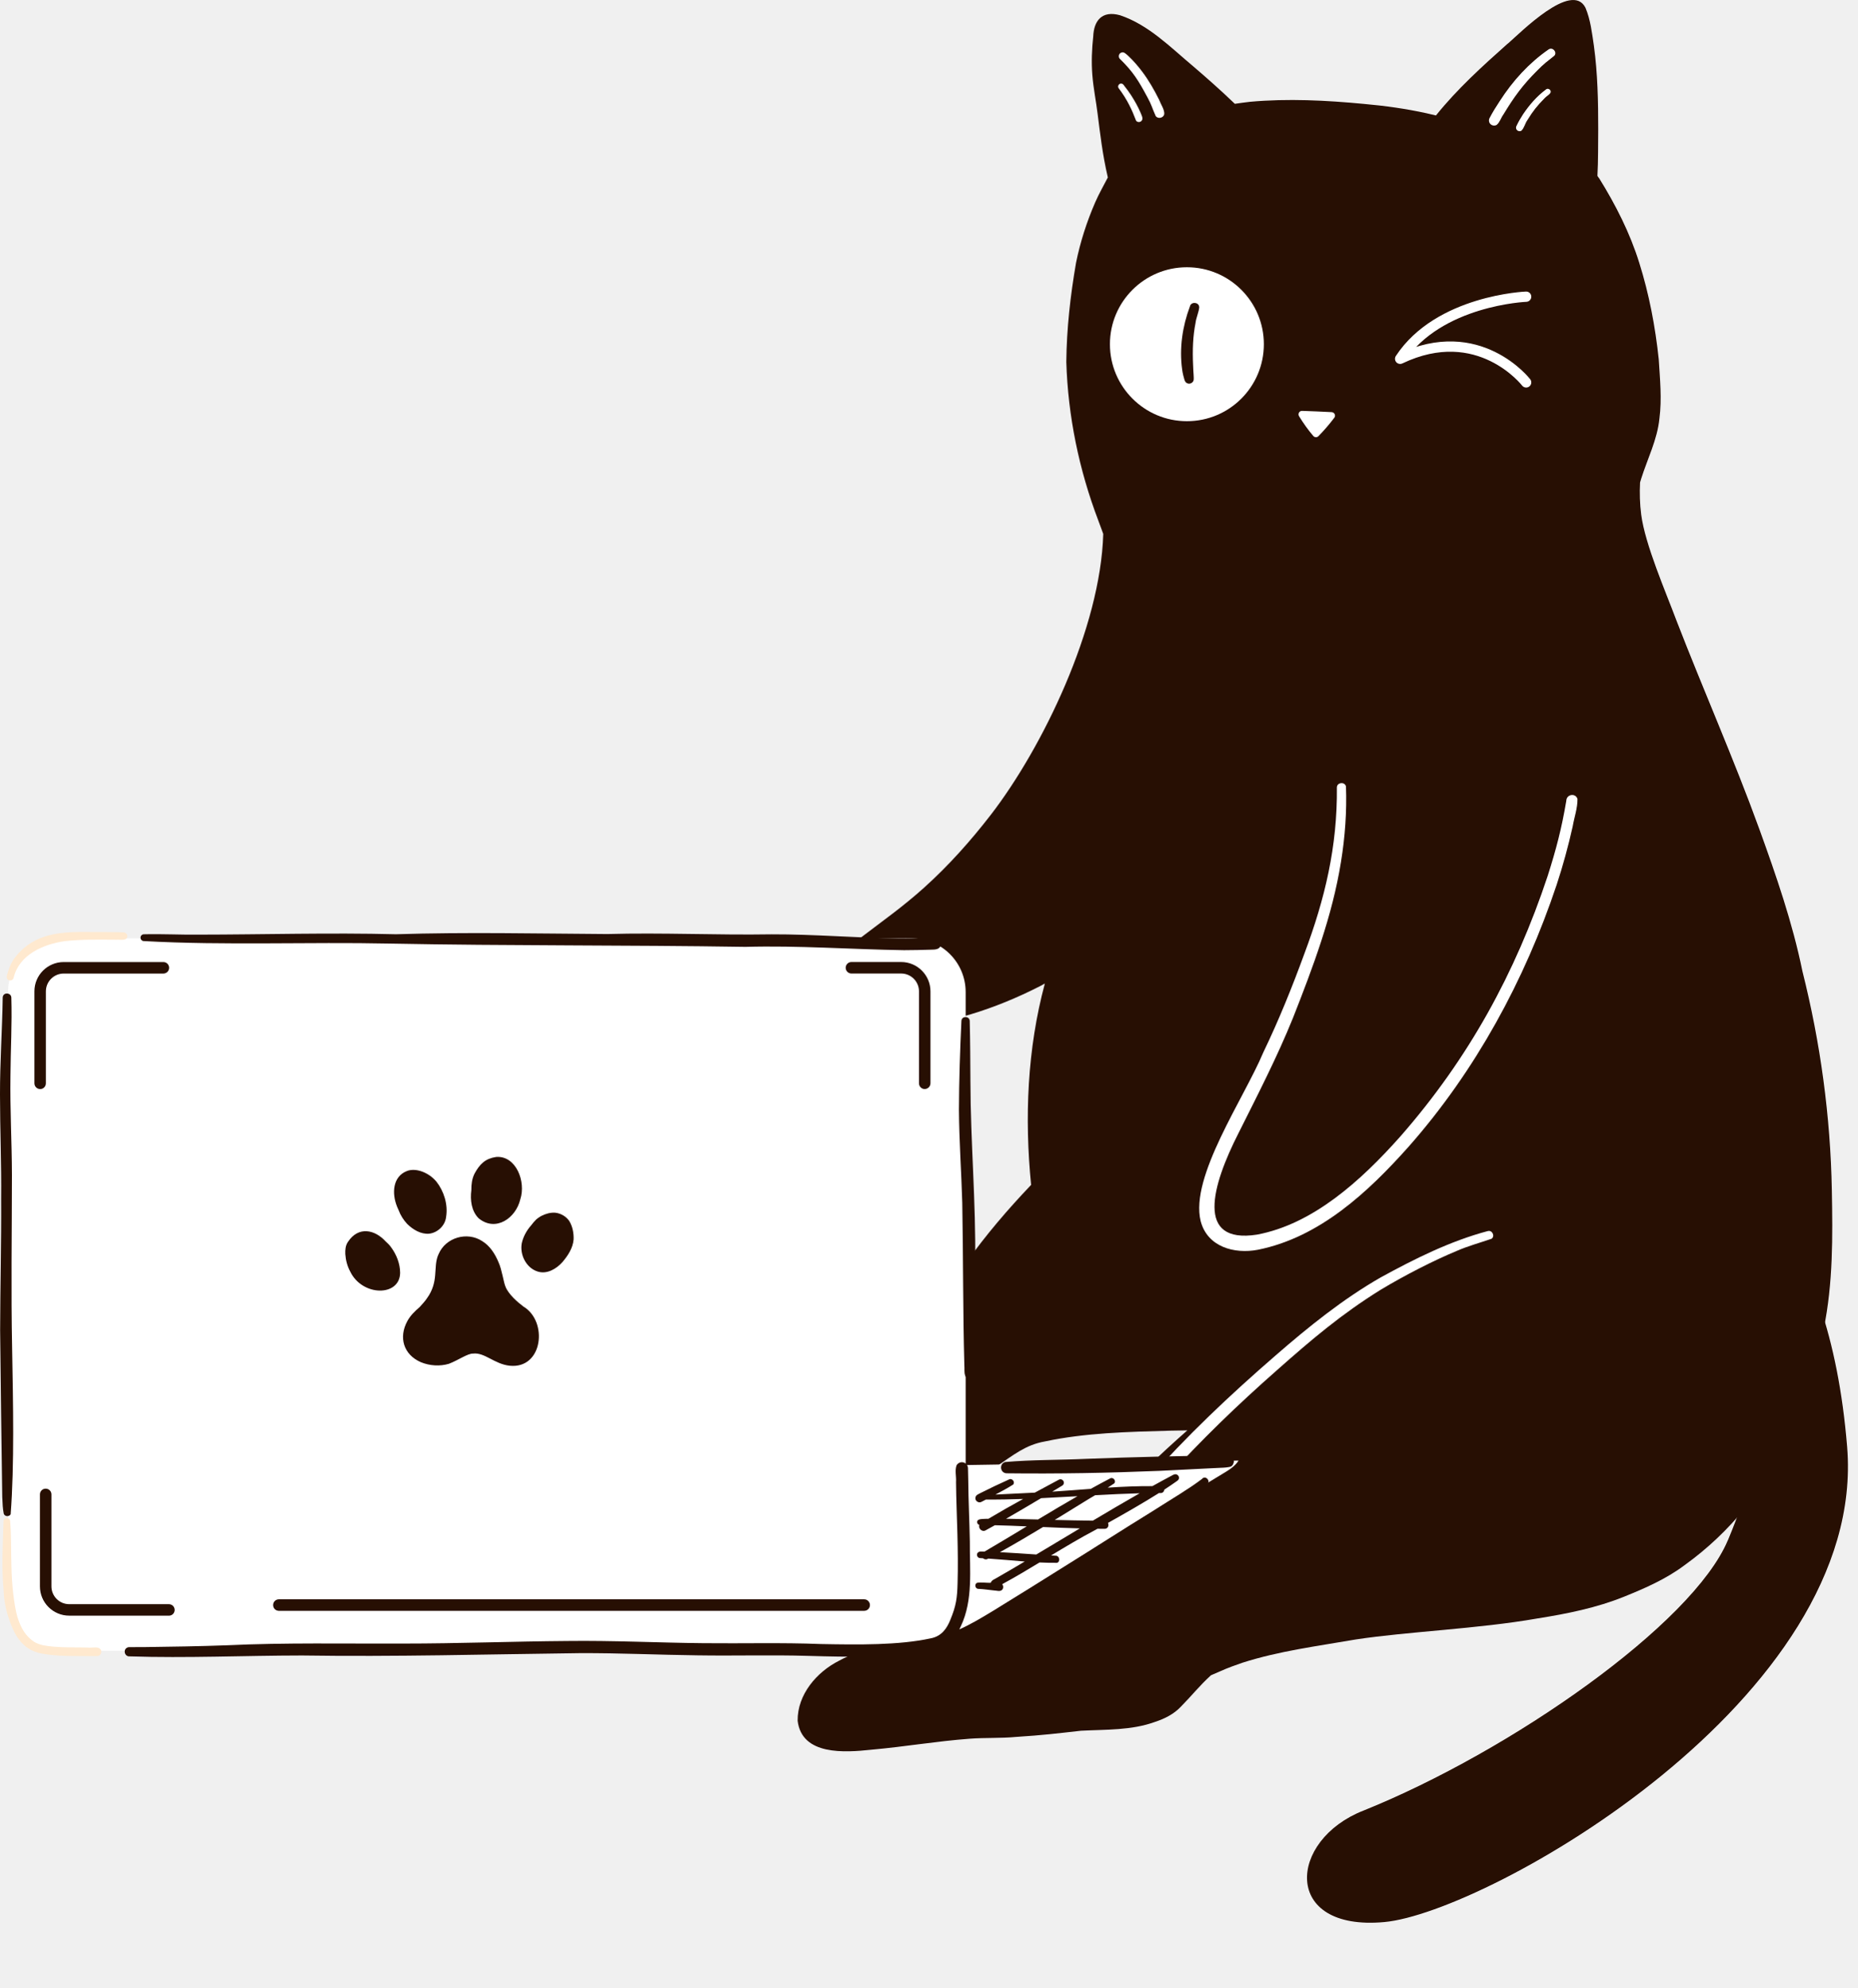
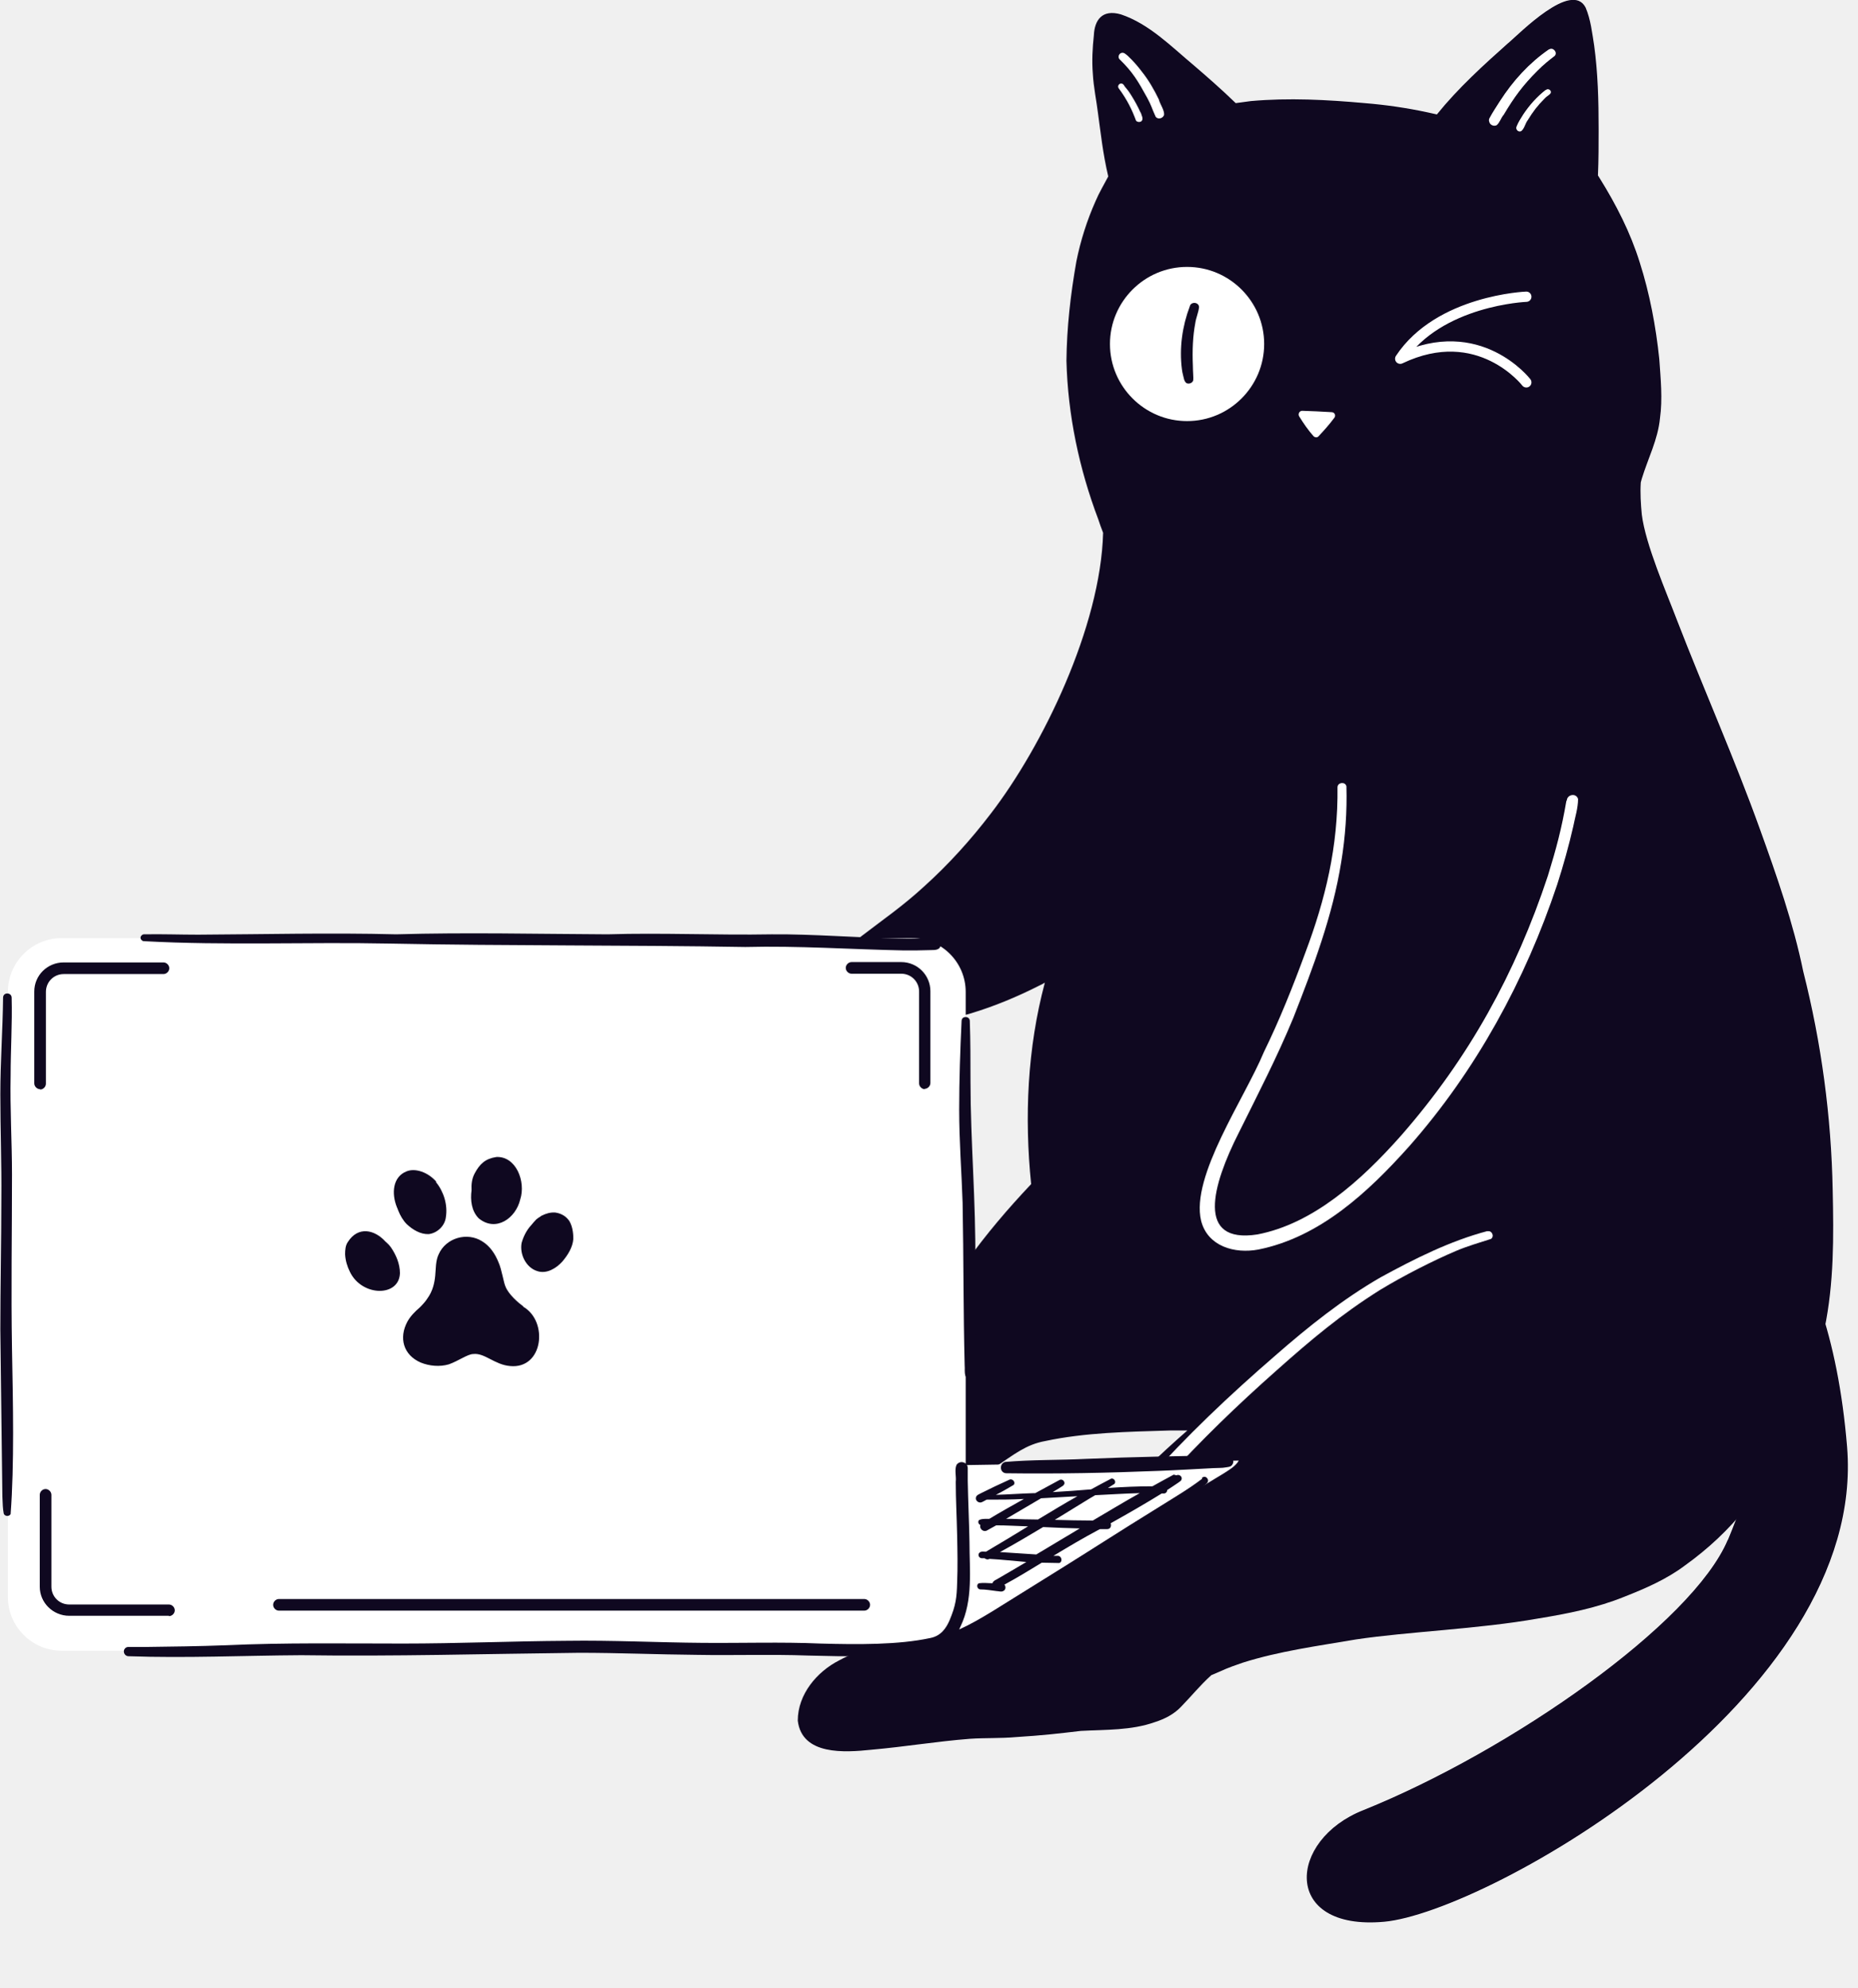
<svg xmlns="http://www.w3.org/2000/svg" id="Layer_1" version="1.1" viewBox="0 0 542 580">
  <defs>
    <style>
      .st0 {
-         fill: #270f03;
+         fill: #fff;
      }

      .st1 {
-         fill: #fff;
-       }
- 
-       .st2 {
        fill: none;
        stroke: #fff;
        stroke-linecap: round;
        stroke-linejoin: round;
        stroke-width: 3px;
      }

-       .st3 {
-         fill: #ffe9cf;
+       .st2 {
+         fill: #0f0820;
      }
    </style>
  </defs>
-   <path class="st0" d="M440,12.74c3.59-3.09,18.64-18.42,22.66-10.48,1.48,3.51,1.9,7.37,2.46,11.11,1.1,8.06,1.26,16.21,1.26,24.33-.05,4.54.01,9.09-.23,13.63.17.26.34.53.54.76,4.79,7.72,8.95,15.91,11.66,24.6,2.88,9.14,4.68,18.63,5.69,28.15.35,5.76.95,11.57.2,17.32-.62,6.16-3.49,11.74-5.33,17.58-.11.37-.22.73-.32,1.08-.16,3.12-.07,6.26.33,9.36,1.13,8.77,7.22,22.69,10.26,30.86,7.89,20.39,16.76,40.4,24.22,60.96,4.91,13.58,9.66,27.27,12.56,41.44,5.26,20.89,8.2,42.4,8.59,63.94.26,13.54.37,27.15-2.37,40.48-1.91,10.75-4.39,21.47-8.69,31.51.03.04.06.08.09.12h-.06c-3.67,6.07-11.41,18.31-14.17,20.74-.02-.05-.03-.1-.05-.15-5.13,6.35-11.13,12.01-17.77,16.78-5.3,3.98-11.45,6.68-17.57,9.15-8.1,3.28-16.68,4.99-25.28,6.36-17.54,3.08-37.82,3.81-53.06,6.14-11.08,1.93-22.36,3.35-33.1,6.8-5.25,1.84-4.6,1.71-8.78,3.49-.14.06-.26.12-.38.17-3.31,3.01-5.47,5.81-8.78,9.17-2.02,2.14-4.68,3.48-7.45,4.4-6.97,2.55-14.41,2.22-21.71,2.61-6.83.77-11.05,1.3-18.9,1.8-4.49.42-9,.19-13.49.52-10.03.76-18.69,2.31-28.82,3.22-7.64.82-20.22,1.74-21.45-8.45-.09-7.66,5.57-14.26,12.15-17.56,6.04-3.31,12.95-4.25,19.55-5.88,12.52-3.17,23.81-5.38,34-12.05,4.42-2.83,9.64-8.2,14.33-13.21,2.01-2.28,4.01-4.59,6.08-6.82,1.4-2.02,2.85-4.01,4.42-5.91,6.94-8.53,14.96-16.06,23.19-23.33-1.58.02-3.15.04-4.73.08-12.89.36-25.06.64-36.81,3.15-5.65.98-9.2,3.97-14.29,7.4-4.71,2.88-10.36,3.31-15.74,3.53-18.07.68-36.13.57-54.2.1-5.16-.1-10.33-.2-15.48-.57-4.55-.32-9.21-1.04-13.28-3.22-11.37-6.73,2.32-15.11,9.37-17.7,10.02-3.12,20.44-4.82,30.65-7.26,7.72-1.52,15.71-3.3,21.75-6.41,14.56-6.79,19.66-15.39,28.24-28.08,5.71-8.04,12.14-15.54,18.93-22.67-1.95-19.57-1.12-39.72,4.01-58.77-.52.28-1.03.57-1.55.84-6.49,3.3-13.25,6.1-20.23,8.19-12.15,3.36-39.55,11.55-48.19-.75-4.27-6.76,11.2-17.54,15.92-21.42,6.95-5.32,12.48-9.15,18.82-14.85,7.14-6.43,13.57-13.63,19.44-21.23,15.11-19.59,32.06-54.6,32.83-82.01-.48-1.3-.97-2.6-1.44-3.91-5.63-14.8-8.86-30.46-9.34-46.3.1-9.71,1.19-19.41,2.85-28.97,1.23-6.04,3.13-11.96,5.59-17.61,1.05-2.42,2.47-4.92,3.68-7.25-1.59-6.84-2.24-12.81-2.98-18.54-.39-3.36-1.26-7.56-1.55-11.46-.29-3.73-.13-7.49.27-11.2.18-4.39,2.44-7.66,7.85-6.13,8.32,2.8,14.7,9.35,21.29,14.87,3.55,3.03,8.23,7.15,12.18,10.97,1.48-.22,2.96-.42,4.42-.59,11.07-1.01,22.24-.43,33.28.62,6.15.55,12.27,1.4,18.31,2.74.9.19,1.79.42,2.68.63,6.17-7.71,13.59-14.42,20.95-20.98Z" />
-   <path class="st1" d="M457.07,233.72c-1.39,8.19-2.95,14.11-5.43,21.92-9.43,28.39-23.13,53.34-42.91,75.95-11.74,13.23-25.7,25.72-41.94,28.76-18.05,2.81-13.19-14.28-5.35-29.68,5.53-11.06,11.21-22.06,15.85-33.53,5.83-14.8,11.51-29.84,14.03-45.61,1.18-7.26,1.72-14.67,1.45-22.01-.32-1.37-2.53-1.23-2.65.22.17,17.37-3.52,32.66-9.42,48.43-3.59,9.84-7.51,19.57-12.06,29.01-5.64,13.47-21.44,36.22-18.28,49.18,1.93,7.55,9.79,9.74,16.73,8.4,18.01-3.62,32.15-16.82,44-30.12,19.48-22.09,33.85-48.52,43.16-76.4,1.84-5.59,3.4-11.28,4.68-17.03.45-2.65,1.43-5.34,1.4-8.01-.54-1.81-3.22-1.41-3.26.52Z" />
-   <path class="st1" d="M434.15,359.31c-11,2.93-21.27,8.07-31.22,13.51-11.07,6.35-21.07,14.42-30.68,22.78-13.3,11.52-26.12,23.62-37.75,36.84-2.14,2.43-4.24,4.89-6.31,7.38-.87,1.02-2.11,2.29-.87,3.57,1.59,1.38,2.79-.26,3.77-1.44,3.04-3.47,6.08-6.93,9.18-10.34,10.12-11.21,21-21.7,32.33-31.67,10.13-8.98,18.85-16.38,30.23-23.46,7.14-4.3,15.59-8.61,22.25-11.37,3.29-1.44,6.81-2.39,10.17-3.55,1.1-.75.19-2.65-1.11-2.23Z" />
-   <path class="st1" d="M346.35,122.93c12.41,0,22.46-10.06,22.46-22.47s-10.06-22.46-22.46-22.46-22.46,10.06-22.46,22.46,10.06,22.47,22.46,22.47Z" />
-   <path class="st0" d="M349.94,89.59c-.11-1.46-2.37-1.61-2.7-.18-2.19,5.83-3.13,12.2-2.28,18.39.1.99.56,2.72.62,2.84.13.45.3.93.74,1.16.74.45,1.77.02,1.99-.81.14-.71-.11-2.51-.14-4.19-.23-4.73-.04-8.83.7-12.53.17-1.52,1.02-3.32,1.09-4.68Z" />
-   <path class="st1" d="M388.61,120.29c-2.88-.16-5.77-.27-8.63-.37-.82-.03-1.33.87-.9,1.56,1.26,2.05,2.65,4.01,4.16,5.77.39.45,1.09.47,1.5.05,1.65-1.68,3.19-3.48,4.63-5.38.49-.65.04-1.59-.77-1.63Z" />
-   <path class="st1" d="M338.22,29.07c-1.43-2.86-3.02-5.66-4.96-8.22-1.25-1.65-2.61-3.23-4.13-4.64-.55-.44-1.18-1.22-1.96-.84-.73.26-.92,1.31-.36,1.83,3.79,3.71,5.34,6.17,8.07,11.28,1.21,2.2,1.3,3.02,2.36,5.37.64.95,2.23.61,2.5-.49.15-1.31-1.07-3.04-1.53-4.31Z" />
-   <path class="st1" d="M451.95,14.39c-5.76,3.97-10.54,9.24-14.3,15.11-1.05,1.59-2.07,3.21-2.95,4.91-.2.34-.26.77-.15,1.15.24.93,1.38,1.39,2.2.89.93-.75,1.24-2.07,1.96-3.03,3.15-5.19,5.61-8.57,9.81-12.77,1.96-2.03,3.29-2.97,5.07-4.4.88-1.02-.5-2.58-1.63-1.86Z" />
-   <path class="st1" d="M332.8,32.83c-.75-1.76-1.7-3.43-2.73-5.03-.61-.95-1.28-1.85-1.98-2.73.05.06.14.18.11.14-.25-.29-.42-.7-.82-.79-.72-.22-1.38.64-.98,1.27,2.64,3.49,3.95,6.47,5.11,9.51.29.44.92.53,1.36.27,1.01-.62.24-1.81-.07-2.63Z" />
-   <path class="st1" d="M451.07,26.16c-2.64,1.96-4.8,4.49-6.63,7.2-.7,1.08-1.35,2.2-1.9,3.37-.14.24-.18.54-.11.8.16.65.96.96,1.53.62.85-.82,1.07-2.16,1.77-3.12,1.58-2.59,2.82-4.16,5.04-6.4.5-.56,1.28-.91,1.67-1.54.4-.81-.76-1.58-1.37-.93Z" />
-   <path class="st0" d="M504.23,449.53c24.9-59.48-3.44-73.11-11.42-83.67l1.9-27.65c9.3-.1,38.95,18.32,44.31,84.14,5.98,73.41-105.16,135.91-135.06,138.64-29.9,2.74-28.16-23.94-6.03-32.56,42.88-17.27,96.04-54.41,106.29-78.91Z" />
-   <path class="st1" d="M2.34,466.14v-176.59c0-8.65,7.01-15.66,15.66-15.66h248.13c8.65,0,15.66,7.01,15.66,15.66v176.59c0,8.65-7.01,15.66-15.66,15.66H18c-8.65,0-15.66-7.01-15.66-15.66Z" />
-   <path class="st0" d="M152.67,381.29c-1.51-1.14-4.3-3.48-5.18-5.79-.49-1.04-1.06-5.04-2-7.05-1.01-2.45-2.51-4.84-4.83-6.24-4.37-2.83-10.6-1.02-12.66,3.79-.94,1.93-.82,4.11-1.02,6.19-.16,2.1-.72,4.45-2.35,6.68-.51.8-1.3,1.66-2.15,2.6-1.38,1.2-2.72,2.46-3.6,4.09-2.62,4.78-1.15,9.8,3.93,12.02,2.54,1.05,5.53,1.26,8.17.47,2.75-1.04,5.48-3.04,7.08-2.98,3.34-.41,6.21,3.06,10.66,3.54,9.72,1.01,11.28-13.01,3.94-17.32Z" />
-   <path class="st0" d="M114.14,364.06c-.48-.66-1.04-1.24-1.65-1.77-3.13-3.41-7.88-4.47-10.95.16-.73,1.04-.84,2.34-.78,3.57.12,1.79.58,3.55,1.44,5.12,3.51,7.27,14.43,7.38,14.56.38-.01-2.68-1.05-5.33-2.63-7.47Z" />
-   <path class="st0" d="M127.32,344.85c-2.29-2.73-6.12-4.1-8.66-3.03-3.99,1.59-4.43,6.39-2.76,10.44.14.32.28.65.43.98.56,1.51,1.44,2.86,2.48,3.98,1.68,1.65,3.96,3.05,6.39,2.86,2.52-.28,4.71-2.38,4.98-4.92.58-3.61-.62-7.47-2.86-10.32Z" />
-   <path class="st0" d="M144.78,337.68c-3.17.48-4.76,2.04-6.29,4.83-.76,1.5-.97,3.18-.95,4.85-.38,2.91.02,6.11,2.14,8.23,4.98,4.07,10.84-.04,12.14-5.53,1.72-5.2-1.25-12.84-7.05-12.38Z" />
-   <path class="st0" d="M166,356.22c-.91-1.26-2.43-2.1-3.98-2.27-1.36-.1-2.73.29-3.94.89-.21.11-.43.22-.61.35-.37.23-.69.47-.99.73-.54.53-1.03,1.1-1.48,1.71-1.35,1.51-2.34,3.37-2.75,5.25-.61,3.34,1.29,7.17,4.61,8.23,2.73.89,5.51-.76,7.28-2.77,1.59-1.87,3.02-4.06,3.24-6.56.08-1.91-.33-3.96-1.37-5.58Z" />
-   <path class="st0" d="M11.72,317.86c-.93,0-1.68-.75-1.68-1.68v-26.84c0-4.72,3.84-8.55,8.55-8.55h29.08c.93,0,1.68.75,1.68,1.68s-.75,1.68-1.68,1.68h-29.08c-2.87,0-5.2,2.33-5.2,5.2v26.84c0,.93-.75,1.68-1.68,1.68Z" />
-   <path class="st0" d="M269.85,317.86c-.93,0-1.68-.75-1.68-1.68v-26.84c0-2.87-2.33-5.2-5.2-5.2h-14.51c-.93,0-1.68-.75-1.68-1.68s.75-1.68,1.68-1.68h14.51c4.72,0,8.55,3.84,8.55,8.55v26.84c0,.93-.75,1.68-1.68,1.68Z" />
-   <path class="st0" d="M49.28,471.56h-29.08c-4.72,0-8.55-3.84-8.55-8.55v-26.84c0-.93.75-1.68,1.68-1.68s1.68.75,1.68,1.68v26.84c0,2.87,2.33,5.2,5.2,5.2h29.08c.93,0,1.68.75,1.68,1.68s-.75,1.68-1.68,1.68Z" />
-   <path class="st0" d="M252.17,470.15H81.37c-.93,0-1.68-.75-1.68-1.68s.75-1.68,1.68-1.68h170.81c.93,0,1.68.75,1.68,1.68s-.75,1.68-1.68,1.68Z" />
-   <path class="st1" d="M270.56,427.79c30.29-.5,60.58-.99,90.87-1.49-1.05,1.66-2.8,2.74-4.48,3.75-24.35,14.73-48.69,29.45-73.04,44.18-2.5,1.51-5.07,3.05-7.93,3.61-3.59.7-7.27-.2-10.82-1.1-1.37-.35-2.88-.8-3.58-2.02-.5-.87-.46-1.94-.4-2.95.92-15.34,3.17-30.59,9.38-43.99Z" />
-   <path class="st0" d="M350.82,431.61c-3.86,2.95-8.72,5.77-14.59,9.52-8.59,5.29-17.06,10.76-25.63,16.08-6.88,4.3-13.75,8.63-20.67,12.86-3.64,2.21-6.73,4.05-9.99,5.51.15-.3.3-.59.43-.9,3.66-7.71,2.57-16.49,2.64-24.78-.11-5.89-.41-11.78-.46-17.67-.02-1.22-.06-2.44-.08-3.66.01-.7-.44-1.41-1.1-1.64-.79-.39-1.8-.01-2.23.73-.56,1.52-.04,3.28-.16,4.88.04,5.15.29,10.3.41,15.45.11,4.68.18,9.37.04,14.05-.11,4.34-.39,6.61-2.18,10.9-.95,2.31-2.46,4.65-5.7,5.25-9.32,2.02-21.1,1.86-31.99,1.65-11.43-.46-22.87-.12-34.31-.25-13.22-.13-26.44-.81-39.66-.64-15.94.12-31.88.75-47.82.75-17.23.07-34.46-.31-51.68.51-7.89.29-15.78.42-23.67.52-1.57.02-3.14,0-4.71.02-.36,0-.7.14-.95.39-.82.78-.22,2.34.95,2.3,16.79.56,33.6-.24,50.39-.26,27.04.42,54.08-.35,81.11-.68,11.44-.05,22.87.5,34.31.64,10.8.18,21.61-.17,32.41.16,11.6.34,23.33.59,34.82-1.27.26-.05.52-.11.78-.17,1.87-.2,5.09-1.13,7.92-2.23,8.06-3.34,15.23-8.45,22.67-12.95,10.96-6.82,21.89-13.7,32.75-20.68,7.73-5.01,11.04-7.25,17.46-12.87.98-.99-.51-2.56-1.54-1.54Z" />
-   <path class="st0" d="M284.98,398.34c-.07-2.43-.1-4.86-.14-7.29-.15-7.49-.23-14.99-.28-22.48.25-17.66-1.35-35.27-1.38-52.92-.03-5.87-.06-11.74-.2-17.61,0-1.55-2.42-1.61-2.43,0-.4,8.61-.69,17.24-.72,25.86.06,9.07.71,18.11.97,27.17.29,15.8.18,31.61.61,47.41.1.99-.1,2.05.23,2.99.47,1.33,2.5,1.46,3.17.21.5-1.02.1-2.25.17-3.35Z" />
-   <path class="st3" d="M29.54,481.79c-.58-1.57-2.7-.7-3.98-.93-3.32-.08-6.65.04-9.96-.25-2.12-.21-4.02-.41-5.69-1.44-2.39-1.63-3.73-3.77-4.82-7.17-.92-3.26-1.68-9.11-1.77-15.37-.15-4.65.01-8.3-.35-12.43.13-1.33-1.85-1.65-1.94-.23-.17,6.31-.64,13.22.03,20.29.1,3.46,1,6.76,1.68,8.62.75,2.12,1.93,5.19,4.3,7.29,1.55,1.4,3.53,2.23,5.59,2.53,3.18.56,6.42.64,9.65.64,2.01,0,4.03.05,6.04.02.81.02,1.43-.81,1.21-1.58Z" />
-   <path class="st0" d="M3.54,393.71c-.35-16.92-.07-33.85-.06-50.77-.02-9.64-.58-19.26-.43-28.9.05-7.61.49-15.22.26-22.83,0-1.57-2.51-1.71-2.52,0C.66,300.63-.02,310.04,0,319.46c0,10.14.45,20.27.34,30.41.08,12.77-.27,25.53-.3,38.3.17,16.26.39,32.51.62,48.77.1,2.17.13,3.29.44,4.88.3.84,1.58.93,2.01.14,1.11-14.65.71-32.38.43-48.25Z" />
-   <path class="st3" d="M34.7,272.08c-2.84-.05-5.67-.07-8.51-.06-7.95-.1-16.04.16-21.59,7.17-1.05,1.24-1.74,2.73-2.21,4.28-.15.71-.66,1.5-.3,2.2.42.77,1.66.61,1.87-.24,1.63-6.93,8.88-9.88,14.93-10.74,4.99-.56,10.03-.43,15.05-.41,1.14-.08,3.48.5,3.18-1.35-.31-1.05-1.57-.76-2.41-.85Z" />
-   <path class="st0" d="M271.08,273.86c-2.94-.03-5.88.13-8.83.07-12.37-.21-24.72-1.26-37.1-1.23-15.97.27-31.94-.54-47.92-.08-20.56-.13-41.13-.6-61.69.06-19.26-.5-38.51.09-57.77.11-5.26.06-10.52-.24-15.78-.1-.53-.01-1,.46-.99.99,0,.53.46,1,.99.99,23.91,1.32,47.87.21,71.8.73,34.57.68,69.14.4,103.71.96,15.44-.43,30.86.73,46.29.97,2.64-.02,5.29-.06,7.93-.15,1.2,0,2.83-.08,2.83-1.67-.12-1.93-2.07-1.58-3.48-1.64Z" />
-   <path class="st0" d="M359.81,425.8c-.16-.61-.65-1.13-1.39-1.1-13.8.28-27.61.55-41.4,1.09-7.89.37-15.82.24-23.69.93-1.89.56-1.47,3.35.54,3.29,14.81.18,29.63-.1,44.43-.71,5.18-.24,11.97-.6,15.92-.8,1.79-.12,2.44-.07,3.55-.19.92-.21,1.85.09,2.26-1.49.07-.37-.03-.72-.22-1.02Z" />
-   <path class="st0" d="M342.48,430.39c-2.04,1.08-4.11,2.2-6.19,3.36-4.34-.02-8.69.16-13.05.45.65-.41,1.29-.82,1.91-1.25.67-.78-.38-1.98-1.25-1.42-1.88.98-3.75,1.99-5.61,3.02-3.75.28-7.5.58-11.24.82.98-.58,1.95-1.16,2.91-1.76.22-.13.39-.35.46-.6.25-.82-.73-1.58-1.46-1.12-2.32,1.26-4.66,2.51-6.99,3.76-.14,0-.28.02-.41.02-3.69.15-7.39.4-11.08.55,1.76-.92,3.51-1.87,5.17-2.92.69-.8-.39-2.03-1.28-1.46-3.29,1.49-5.18,2.39-8.23,3.92-.55.32-1.3.52-1.47,1.21-.31,1,.88,1.91,1.77,1.36.42-.22.84-.44,1.26-.66,3.64.03,7.26-.05,10.87-.17-3.43,1.87-6.81,3.8-10.15,5.79-.21,0-.42,0-.62,0-.77.07-1.65-.04-2.34.33-.58.4-.31,1.32.33,1.45-.41,1.01.81,2.23,1.86,1.57.89-.48,1.77-.98,2.66-1.47,3.1.07,6.2.19,9.31.33-4.1,2.47-8.19,4.95-12.32,7.36-.65.04-1.42-.19-1.94.28-.59.56-.15,1.64.67,1.62.28.01.55.03.83.05.36.33.93.45,1.37.17.05-.03.11-.06.16-.08,3.54.23,7.1.58,10.64.86-2.93,1.74-5.85,3.45-8.74,5.1-.69.29-1.06.71-1.2,1.12-1.3.03-2.65-.21-3.92-.02-.93.33-.62,1.82.36,1.78,1.59.06,3.17.34,4.75.49.58.01,1.21.26,1.76.03.78-.27.92-1.33.4-1.88,3.7-2.01,7.31-4.16,10.92-6.35,1.7.08,3.4.13,5.1.11,1.07-.38.72-2.11-.42-2.07-.44-.02-.88-.05-1.32-.08,4.27-2.58,8.55-5.15,12.96-7.47.18-.1.38-.21.57-.32.7,0,1.39.02,2.09.02,1.01,0,1.33-1.04.98-1.73,5.01-2.81,10.43-5.91,14.88-8.72.12,0,.24,0,.35,0,.68.1,1.17-.44,1.22-1,1.21-.79,2.33-1.54,3.32-2.25.35-.26.81-.47.92-.93.26-.85-.75-1.64-1.52-1.17ZM295.07,443.3c-.49,0-.99-.01-1.49-.02,3.43-1.97,6.83-3.99,10.23-6.01,3.54-.17,7.08-.37,10.61-.57-3.87,2.21-7.69,4.49-11.51,6.79-2.61-.07-5.23-.14-7.84-.19ZM302.42,453.71c-3.55-.24-7.09-.49-10.64-.68,3.95-2.18,8.28-4.73,12.6-7.34,3.58.16,7.16.31,10.74.4-4.23,2.54-8.48,5.1-12.7,7.61ZM318.89,443.84c-3.7-.05-7.4-.12-11.1-.22,2.86-1.75,5.66-3.48,8.29-5.11,1.14-.72,2.31-1.41,3.49-2.1,4.33-.24,8.67-.45,13-.57-4.5,2.55-9.07,5.26-13.68,8Z" />
-   <path class="st2" d="M445.35,86.59s-25.53,1.02-36.77,18.13c22.98-10.98,36.77,6.89,36.77,6.89" />
+   <path class="st2" d="M440,12.7c3.6-3.1,18.6-18.4,22.7-10.5,1.5,3.5,1.9,7.4,2.5,11.1,1.1,8.1,1.3,16.2,1.3,24.3,0,4.5,0,9.1-.2,13.6.2.3.3.5.5.8,4.8,7.7,9,15.9,11.7,24.6,2.9,9.1,4.7,18.6,5.7,28.2.4,5.8,1,11.6.2,17.3-.6,6.2-3.5,11.7-5.3,17.6-.1.4-.2.7-.3,1.1-.2,3.1,0,6.3.3,9.4,1.1,8.8,7.2,22.7,10.3,30.9,7.9,20.4,16.8,40.4,24.2,61,4.9,13.6,9.7,27.3,12.6,41.4,5.3,20.9,8.2,42.4,8.6,63.9.3,13.5.4,27.1-2.4,40.5-1.9,10.8-4.4,21.5-8.7,31.5,0,0,0,0,0,.1h0c-3.7,6.1-11.4,18.3-14.2,20.7,0,0,0-.1,0-.1-5.1,6.4-11.1,12-17.8,16.8-5.3,4-11.5,6.7-17.6,9.1-8.1,3.3-16.7,5-25.3,6.4-17.5,3.1-37.8,3.8-53.1,6.1-11.1,1.9-22.4,3.4-33.1,6.8-5.2,1.8-4.6,1.7-8.8,3.5-.1,0-.3.1-.4.2-3.3,3-5.5,5.8-8.8,9.2-2,2.1-4.7,3.5-7.5,4.4-7,2.5-14.4,2.2-21.7,2.6-6.8.8-11,1.3-18.9,1.8-4.5.4-9,.2-13.5.5-10,.8-18.7,2.3-28.8,3.2-7.6.8-20.2,1.7-21.4-8.5,0-7.7,5.6-14.3,12.1-17.6,6-3.3,12.9-4.2,19.6-5.9,12.5-3.2,23.8-5.4,34-12,4.4-2.8,9.6-8.2,14.3-13.2,2-2.3,4-4.6,6.1-6.8,1.4-2,2.9-4,4.4-5.9,6.9-8.5,15-16.1,23.2-23.3-1.6,0-3.1,0-4.7,0-12.9.4-25.1.6-36.8,3.1-5.6,1-9.2,4-14.3,7.4-4.7,2.9-10.4,3.3-15.7,3.5-18.1.7-36.1.6-54.2.1-5.2-.1-10.3-.2-15.5-.6-4.6-.3-9.2-1-13.3-3.2-11.4-6.7,2.3-15.1,9.4-17.7,10-3.1,20.4-4.8,30.6-7.3,7.7-1.5,15.7-3.3,21.8-6.4,14.6-6.8,19.7-15.4,28.2-28.1,5.7-8,12.1-15.5,18.9-22.7-2-19.6-1.1-39.7,4-58.8-.5.3-1,.6-1.5.8-6.5,3.3-13.2,6.1-20.2,8.2-12.1,3.4-39.6,11.5-48.2-.8-4.3-6.8,11.2-17.5,15.9-21.4,6.9-5.3,12.5-9.1,18.8-14.9,7.1-6.4,13.6-13.6,19.4-21.2,15.1-19.6,32.1-54.6,32.8-82-.5-1.3-1-2.6-1.4-3.9-5.6-14.8-8.9-30.5-9.3-46.3.1-9.7,1.2-19.4,2.9-29,1.2-6,3.1-12,5.6-17.6,1-2.4,2.5-4.9,3.7-7.2-1.6-6.8-2.2-12.8-3-18.5-.4-3.4-1.3-7.6-1.5-11.5-.3-3.7-.1-7.5.3-11.2.2-4.4,2.4-7.7,7.9-6.1,8.3,2.8,14.7,9.4,21.3,14.9,3.5,3,8.2,7.1,12.2,11,1.5-.2,3-.4,4.4-.6,11.1-1,22.2-.4,33.3.6,6.1.5,12.3,1.4,18.3,2.7.9.2,1.8.4,2.7.6,6.2-7.7,13.6-14.4,21-21h0Z" />
+   <path class="st0" d="M457.1,233.7c-1.4,8.2-3,14.1-5.4,21.9-9.4,28.4-23.1,53.3-42.9,75.9-11.7,13.2-25.7,25.7-41.9,28.8-18,2.8-13.2-14.3-5.4-29.7,5.5-11.1,11.2-22.1,15.9-33.5,5.8-14.8,11.5-29.8,14-45.6,1.2-7.3,1.7-14.7,1.5-22-.3-1.4-2.5-1.2-2.6.2.2,17.4-3.5,32.7-9.4,48.4-3.6,9.8-7.5,19.6-12.1,29-5.6,13.5-21.4,36.2-18.3,49.2,1.9,7.5,9.8,9.7,16.7,8.4,18-3.6,32.1-16.8,44-30.1,19.5-22.1,33.9-48.5,43.2-76.4,1.8-5.6,3.4-11.3,4.7-17,.5-2.6,1.4-5.3,1.4-8-.5-1.8-3.2-1.4-3.3.5h0Z" />
+   <path class="st0" d="M434.1,359.3c-11,2.9-21.3,8.1-31.2,13.5-11.1,6.4-21.1,14.4-30.7,22.8-13.3,11.5-26.1,23.6-37.8,36.8-2.1,2.4-4.2,4.9-6.3,7.4-.9,1-2.1,2.3-.9,3.6,1.6,1.4,2.8-.3,3.8-1.4,3-3.5,6.1-6.9,9.2-10.3,10.1-11.2,21-21.7,32.3-31.7,10.1-9,18.9-16.4,30.2-23.5,7.1-4.3,15.6-8.6,22.2-11.4,3.3-1.4,6.8-2.4,10.2-3.5,1.1-.8.2-2.6-1.1-2.2h0Z" />
+   <path class="st0" d="M346.4,122.9c12.4,0,22.5-10.1,22.5-22.5s-10.1-22.5-22.5-22.5-22.5,10.1-22.5,22.5,10.1,22.5,22.5,22.5Z" />
+   <path class="st2" d="M349.9,89.6c-.1-1.5-2.4-1.6-2.7-.2-2.2,5.8-3.1,12.2-2.3,18.4.1,1,.6,2.7.6,2.8.1.4.3.9.7,1.2.7.4,1.8,0,2-.8.1-.7-.1-2.5-.1-4.2-.2-4.7,0-8.8.7-12.5.2-1.5,1-3.3,1.1-4.7h0Z" />
+   <path class="st0" d="M388.6,120.3c-2.9-.2-5.8-.3-8.6-.4-.8,0-1.3.9-.9,1.6,1.3,2.1,2.6,4,4.2,5.8.4.4,1.1.5,1.5,0,1.6-1.7,3.2-3.5,4.6-5.4.5-.7,0-1.6-.8-1.6h0Z" />
+   <path class="st0" d="M338.2,29.1c-1.4-2.9-3-5.7-5-8.2-1.2-1.6-2.6-3.2-4.1-4.6-.5-.4-1.2-1.2-2-.8-.7.3-.9,1.3-.4,1.8,3.8,3.7,5.3,6.2,8.1,11.3,1.2,2.2,1.3,3,2.4,5.4.6,1,2.2.6,2.5-.5.1-1.3-1.1-3-1.5-4.3h0Z" />
+   <path class="st0" d="M452,14.4c-5.8,4-10.5,9.2-14.3,15.1-1,1.6-2.1,3.2-3,4.9-.2.3-.3.8-.1,1.2.2.9,1.4,1.4,2.2.9.9-.8,1.2-2.1,2-3,3.1-5.2,5.6-8.6,9.8-12.8,2-2,3.3-3,5.1-4.4.9-1-.5-2.6-1.6-1.9h0Z" />
+   <path class="st0" d="M332.8,32.8c-.8-1.8-1.7-3.4-2.7-5-.6-1-1.3-1.9-2-2.7,0,0,.1.2.1.1-.2-.3-.4-.7-.8-.8-.7-.2-1.4.6-1,1.3,2.6,3.5,4,6.5,5.1,9.5.3.4.9.5,1.4.3,1-.6.2-1.8,0-2.6h0Z" />
+   <path class="st0" d="M451.1,26.2c-2.6,2-4.8,4.5-6.6,7.2-.7,1.1-1.4,2.2-1.9,3.4-.1.2-.2.5-.1.8.2.7,1,1,1.5.6.9-.8,1.1-2.2,1.8-3.1,1.6-2.6,2.8-4.2,5-6.4.5-.6,1.3-.9,1.7-1.5.4-.8-.8-1.6-1.4-.9h0Z" />
+   <path class="st2" d="M504.2,449.5c24.9-59.5-3.4-73.1-11.4-83.7l1.9-27.6c9.3-.1,38.9,18.3,44.3,84.1,6,73.4-105.2,135.9-135.1,138.6-29.9,2.7-28.2-23.9-6-32.6,42.9-17.3,96-54.4,106.3-78.9h0Z" />
+   <path class="st0" d="M2.3,466.1v-176.6c0-8.6,7-15.7,15.7-15.7h248.1c8.6,0,15.7,7,15.7,15.7v176.6c0,8.6-7,15.7-15.7,15.7H18c-8.6,0-15.7-7-15.7-15.7Z" />
+   <path class="st2" d="M152.7,381.3c-1.5-1.1-4.3-3.5-5.2-5.8-.5-1-1.1-5-2-7-1-2.5-2.5-4.8-4.8-6.2-4.4-2.8-10.6-1-12.7,3.8-.9,1.9-.8,4.1-1,6.2-.2,2.1-.7,4.5-2.3,6.7-.5.8-1.3,1.7-2.2,2.6-1.4,1.2-2.7,2.5-3.6,4.1-2.6,4.8-1.2,9.8,3.9,12,2.5,1,5.5,1.3,8.2.5,2.8-1,5.5-3,7.1-3,3.3-.4,6.2,3.1,10.7,3.5,9.7,1,11.3-13,3.9-17.3h0Z" />
+   <path class="st2" d="M114.1,364.1c-.5-.7-1-1.2-1.7-1.8-3.1-3.4-7.9-4.5-10.9.2-.7,1-.8,2.3-.8,3.6.1,1.8.6,3.5,1.4,5.1,3.5,7.3,14.4,7.4,14.6.4,0-2.7-1.1-5.3-2.6-7.5h0Z" />
+   <path class="st2" d="M127.3,344.9c-2.3-2.7-6.1-4.1-8.7-3-4,1.6-4.4,6.4-2.8,10.4.1.3.3.6.4,1,.6,1.5,1.4,2.9,2.5,4,1.7,1.6,4,3,6.4,2.9,2.5-.3,4.7-2.4,5-4.9.6-3.6-.6-7.5-2.9-10.3h0Z" />
+   <path class="st2" d="M144.8,337.7c-3.2.5-4.8,2-6.3,4.8-.8,1.5-1,3.2-.9,4.9-.4,2.9,0,6.1,2.1,8.2,5,4.1,10.8,0,12.1-5.5,1.7-5.2-1.2-12.8-7.1-12.4h0Z" />
+   <path class="st2" d="M166,356.2c-.9-1.3-2.4-2.1-4-2.3-1.4-.1-2.7.3-3.9.9-.2.1-.4.2-.6.4-.4.2-.7.5-1,.7-.5.5-1,1.1-1.5,1.7-1.4,1.5-2.3,3.4-2.8,5.2-.6,3.3,1.3,7.2,4.6,8.2,2.7.9,5.5-.8,7.3-2.8,1.6-1.9,3-4.1,3.2-6.6,0-1.9-.3-4-1.4-5.6h0Z" />
+   <path class="st2" d="M11.7,317.9c-.9,0-1.7-.8-1.7-1.7v-26.8c0-4.7,3.8-8.5,8.6-8.5h29.1c.9,0,1.7.8,1.7,1.7s-.8,1.7-1.7,1.7h-29.1c-2.9,0-5.2,2.3-5.2,5.2v26.8c0,.9-.8,1.7-1.7,1.7h0Z" />
+   <path class="st2" d="M269.9,317.9c-.9,0-1.7-.8-1.7-1.7v-26.8c0-2.9-2.3-5.2-5.2-5.2h-14.5c-.9,0-1.7-.8-1.7-1.7s.8-1.7,1.7-1.7h14.5c4.7,0,8.5,3.8,8.5,8.5v26.8c0,.9-.8,1.7-1.7,1.7h0Z" />
+   <path class="st2" d="M49.3,471.6h-29.1c-4.7,0-8.6-3.8-8.6-8.5v-26.8c0-.9.8-1.7,1.7-1.7s1.7.8,1.7,1.7v26.8c0,2.9,2.3,5.2,5.2,5.2h29.1c.9,0,1.7.8,1.7,1.7s-.8,1.7-1.7,1.7h0Z" />
+   <path class="st2" d="M252.2,470.1H81.4c-.9,0-1.7-.8-1.7-1.7s.8-1.7,1.7-1.7h170.8c.9,0,1.7.8,1.7,1.7s-.8,1.7-1.7,1.7h0Z" />
+   <path class="st0" d="M270.6,427.8c30.3-.5,60.6-1,90.9-1.5-1,1.7-2.8,2.7-4.5,3.8-24.4,14.7-48.7,29.5-73,44.2-2.5,1.5-5.1,3-7.9,3.6-3.6.7-7.3-.2-10.8-1.1-1.4-.4-2.9-.8-3.6-2-.5-.9-.5-1.9-.4-3,.9-15.3,3.2-30.6,9.4-44h0Z" />
+   <path class="st2" d="M350.8,431.6c-3.9,3-8.7,5.8-14.6,9.5-8.6,5.3-17.1,10.8-25.6,16.1-6.9,4.3-13.8,8.6-20.7,12.9-3.6,2.2-6.7,4-10,5.5.1-.3.3-.6.4-.9,3.7-7.7,2.6-16.5,2.6-24.8-.1-5.9-.4-11.8-.5-17.7,0-1.2,0-2.4,0-3.7,0-.7-.4-1.4-1.1-1.6-.8-.4-1.8,0-2.2.7-.6,1.5,0,3.3-.2,4.9,0,5.1.3,10.3.4,15.5.1,4.7.2,9.4,0,14-.1,4.3-.4,6.6-2.2,10.9-1,2.3-2.5,4.6-5.7,5.2-9.3,2-21.1,1.9-32,1.6-11.4-.5-22.9-.1-34.3-.2-13.2-.1-26.4-.8-39.7-.6-15.9.1-31.9.8-47.8.8-17.2,0-34.5-.3-51.7.5-7.9.3-15.8.4-23.7.5-1.6,0-3.1,0-4.7,0-.4,0-.7.1-1,.4-.8.8-.2,2.3,1,2.3,16.8.6,33.6-.2,50.4-.3,27,.4,54.1-.4,81.1-.7,11.4,0,22.9.5,34.3.6,10.8.2,21.6-.2,32.4.2,11.6.3,23.3.6,34.8-1.3.3,0,.5-.1.8-.2,1.9-.2,5.1-1.1,7.9-2.2,8.1-3.3,15.2-8.5,22.7-13,11-6.8,21.9-13.7,32.8-20.7,7.7-5,11-7.2,17.5-12.9,1-1-.5-2.6-1.5-1.5h0Z" />
+   <path class="st2" d="M285,398.3c0-2.4-.1-4.9-.1-7.3-.1-7.5-.2-15-.3-22.5.2-17.7-1.4-35.3-1.4-52.9,0-5.9,0-11.7-.2-17.6,0-1.5-2.4-1.6-2.4,0-.4,8.6-.7,17.2-.7,25.9,0,9.1.7,18.1,1,27.2.3,15.8.2,31.6.6,47.4.1,1-.1,2,.2,3,.5,1.3,2.5,1.5,3.2.2.5-1,.1-2.2.2-3.4h0Z" />
+   <path class="st2" d="M3.5,393.7c-.3-16.9,0-33.9,0-50.8,0-9.6-.6-19.3-.4-28.9,0-7.6.5-15.2.3-22.8,0-1.6-2.5-1.7-2.5,0-.1,9.4-.8,18.8-.8,28.2,0,10.1.4,20.3.3,30.4,0,12.8-.3,25.5-.3,38.3.2,16.3.4,32.5.6,48.8.1,2.2.1,3.3.4,4.9.3.8,1.6.9,2,.1,1.1-14.6.7-32.4.4-48.2Z" />
+   <path class="st2" d="M271.1,273.9c-2.9,0-5.9.1-8.8,0-12.4-.2-24.7-1.3-37.1-1.2-16,.3-31.9-.5-47.9,0-20.6-.1-41.1-.6-61.7,0-19.3-.5-38.5,0-57.8.1-5.3,0-10.5-.2-15.8-.1-.5,0-1,.5-1,1,0,.5.5,1,1,1,23.9,1.3,47.9.2,71.8.7,34.6.7,69.1.4,103.7,1,15.4-.4,30.9.7,46.3,1,2.6,0,5.3,0,7.9-.1,1.2,0,2.8,0,2.8-1.7-.1-1.9-2.1-1.6-3.5-1.6h0Z" />
+   <path class="st2" d="M359.8,425.8c-.2-.6-.6-1.1-1.4-1.1-13.8.3-27.6.5-41.4,1.1-7.9.4-15.8.2-23.7.9-1.9.6-1.5,3.4.5,3.3,14.8.2,29.6-.1,44.4-.7,5.2-.2,12-.6,15.9-.8,1.8-.1,2.4,0,3.5-.2.9-.2,1.9,0,2.3-1.5,0-.4,0-.7-.2-1h0Z" />
+   <path class="st2" d="M342.5,430.4c-2,1.1-4.1,2.2-6.2,3.4-4.3,0-8.7.2-13,.5.6-.4,1.3-.8,1.9-1.2.7-.8-.4-2-1.2-1.4-1.9,1-3.8,2-5.6,3-3.8.3-7.5.6-11.2.8,1-.6,2-1.2,2.9-1.8.2-.1.4-.4.5-.6.2-.8-.7-1.6-1.5-1.1-2.3,1.3-4.7,2.5-7,3.8-.1,0-.3,0-.4,0-3.7.1-7.4.4-11.1.5,1.8-.9,3.5-1.9,5.2-2.9.7-.8-.4-2-1.3-1.5-3.3,1.5-5.2,2.4-8.2,3.9-.5.3-1.3.5-1.5,1.2-.3,1,.9,1.9,1.8,1.4.4-.2.8-.4,1.3-.7,3.6,0,7.3,0,10.9-.2-3.4,1.9-6.8,3.8-10.1,5.8h-.6c-.8,0-1.6,0-2.3.3-.6.4-.3,1.3.3,1.5-.4,1,.8,2.2,1.9,1.6.9-.5,1.8-1,2.7-1.5,3.1,0,6.2.2,9.3.3-4.1,2.5-8.2,5-12.3,7.4-.6,0-1.4-.2-1.9.3-.6.6-.1,1.6.7,1.6.3,0,.5,0,.8,0,.4.3.9.5,1.4.2,0,0,.1,0,.2,0,3.5.2,7.1.6,10.6.9-2.9,1.7-5.9,3.5-8.7,5.1-.7.3-1.1.7-1.2,1.1-1.3,0-2.6-.2-3.9,0-.9.3-.6,1.8.4,1.8,1.6,0,3.2.3,4.8.5.6,0,1.2.3,1.8,0,.8-.3.9-1.3.4-1.9,3.7-2,7.3-4.2,10.9-6.4,1.7,0,3.4.1,5.1.1,1.1-.4.7-2.1-.4-2.1-.4,0-.9,0-1.3,0,4.3-2.6,8.5-5.1,13-7.5.2-.1.4-.2.6-.3.7,0,1.4,0,2.1,0,1,0,1.3-1,1-1.7,5-2.8,10.4-5.9,14.9-8.7h.4c.7.1,1.2-.4,1.2-1,1.2-.8,2.3-1.5,3.3-2.2.4-.3.8-.5.9-.9.3-.9-.8-1.6-1.5-1.2h0ZM295.1,443.3c-.5,0-1,0-1.5,0,3.4-2,6.8-4,10.2-6,3.5-.2,7.1-.4,10.6-.6-3.9,2.2-7.7,4.5-11.5,6.8-2.6,0-5.2-.1-7.8-.2ZM302.4,453.7c-3.5-.2-7.1-.5-10.6-.7,4-2.2,8.3-4.7,12.6-7.3,3.6.2,7.2.3,10.7.4-4.2,2.5-8.5,5.1-12.7,7.6h0ZM318.9,443.8c-3.7,0-7.4-.1-11.1-.2,2.9-1.8,5.7-3.5,8.3-5.1,1.1-.7,2.3-1.4,3.5-2.1,4.3-.2,8.7-.5,13-.6-4.5,2.5-9.1,5.3-13.7,8Z" />
+   <path class="st1" d="M445.4,86.6s-25.5,1-36.8,18.1c23-11,36.8,6.9,36.8,6.9" />
</svg>
